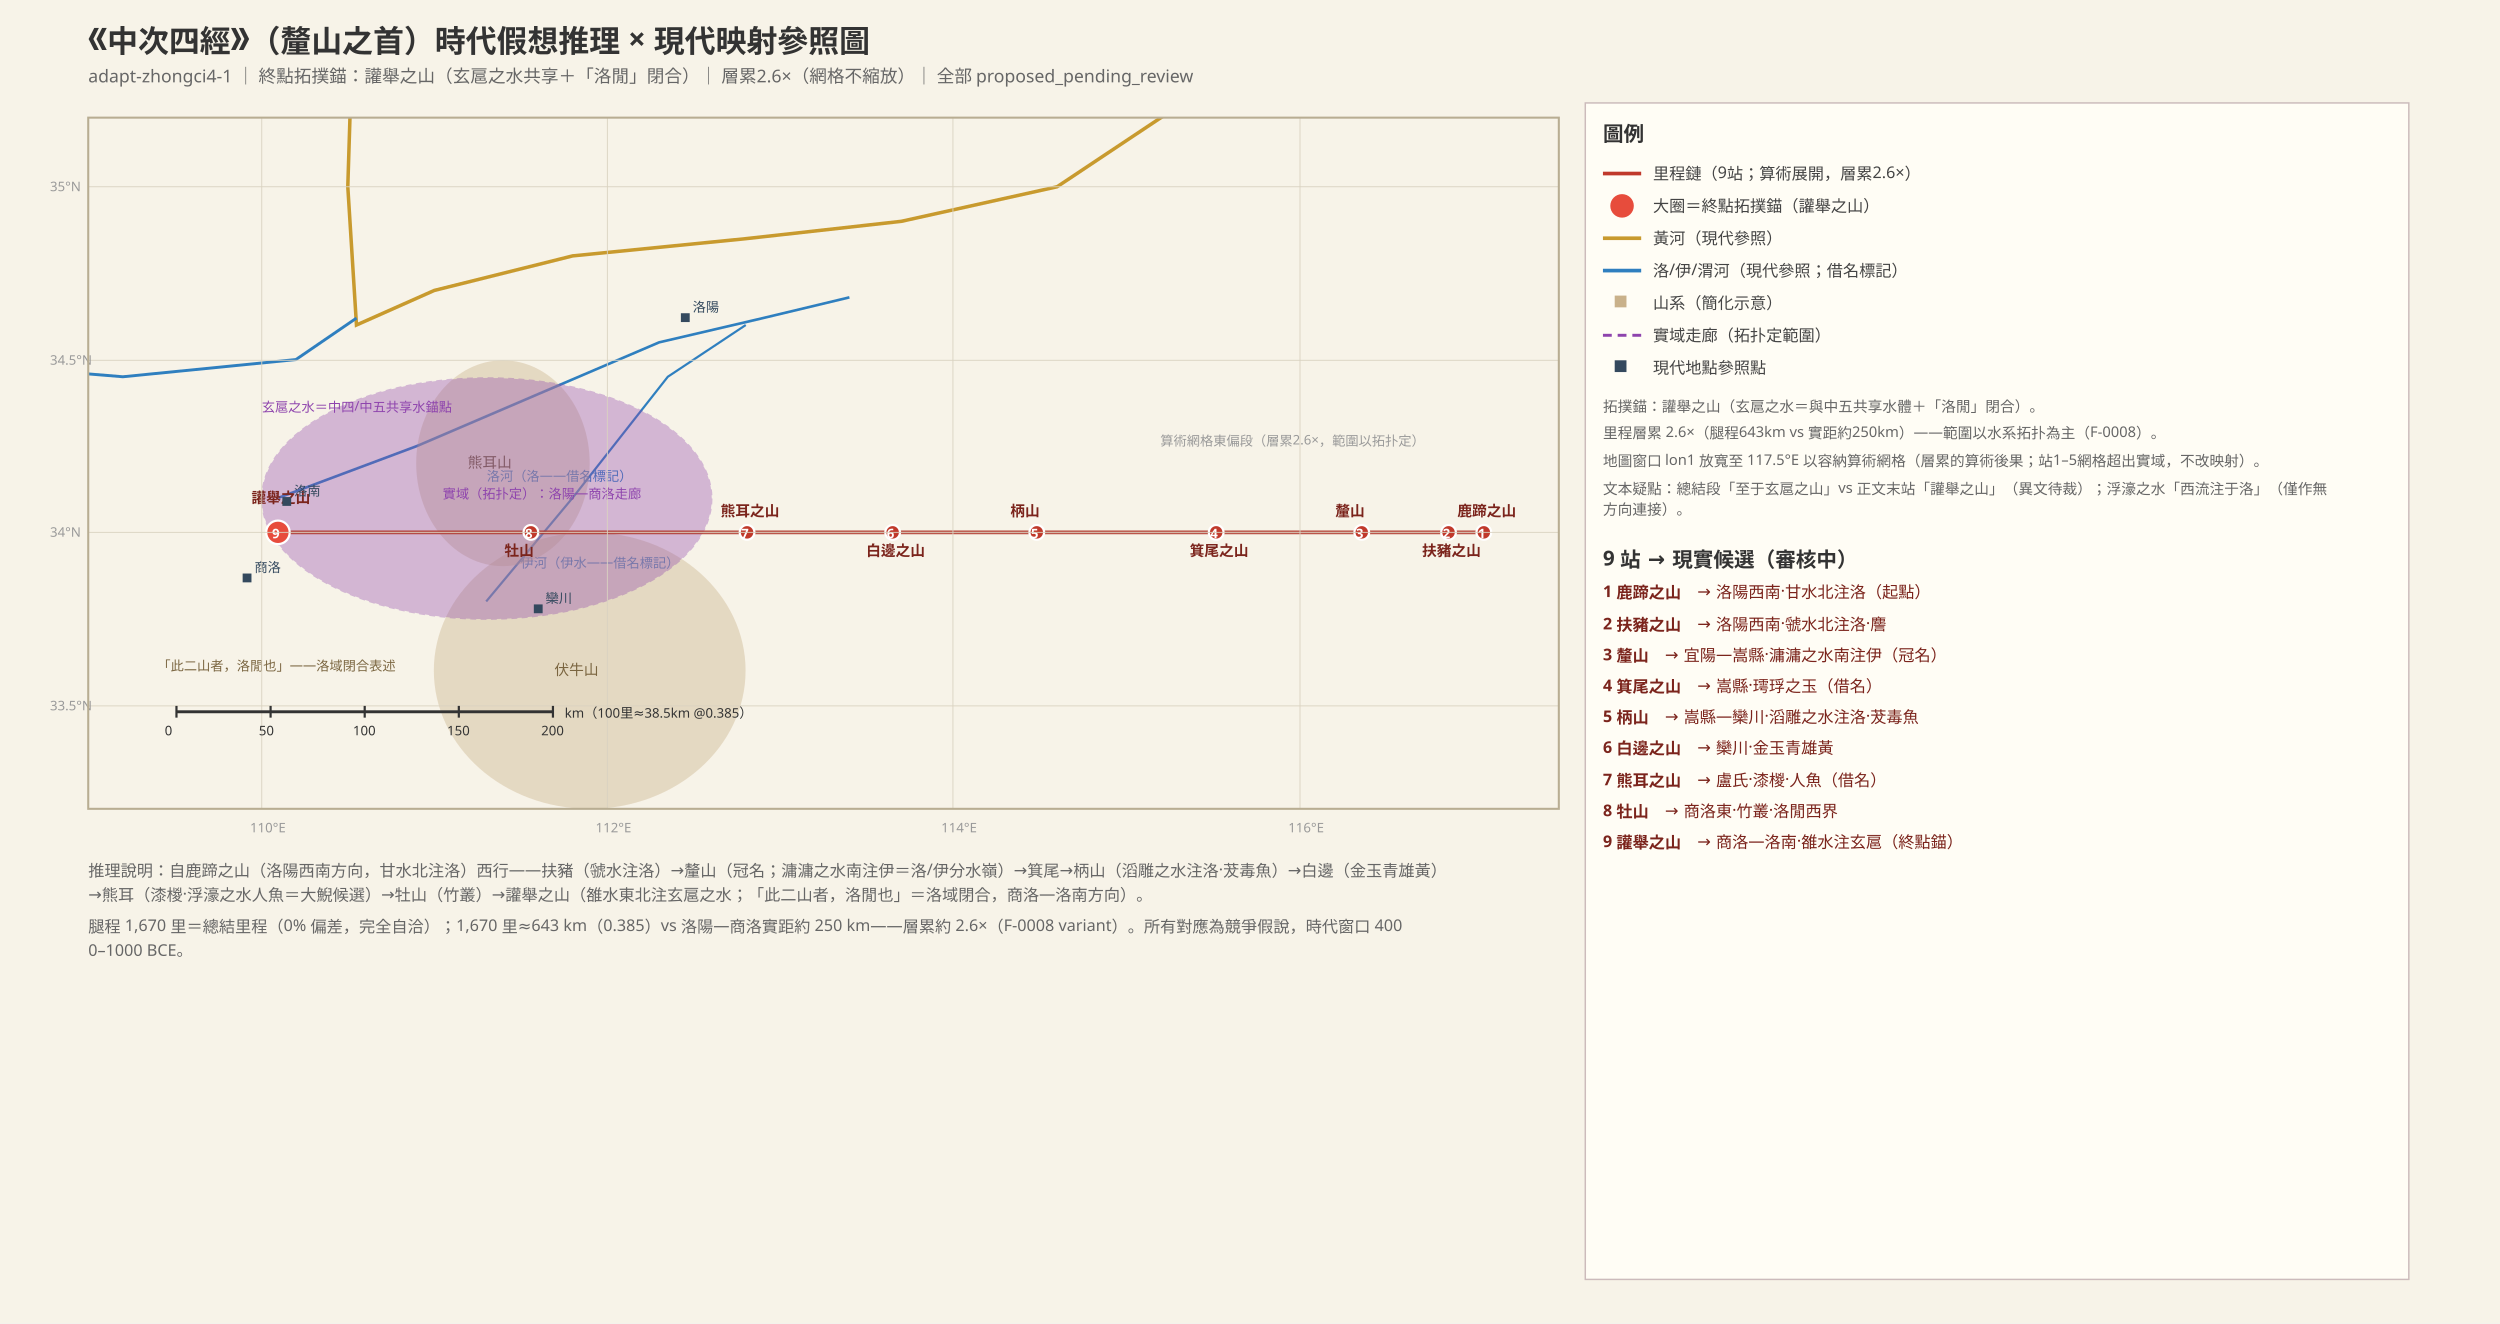
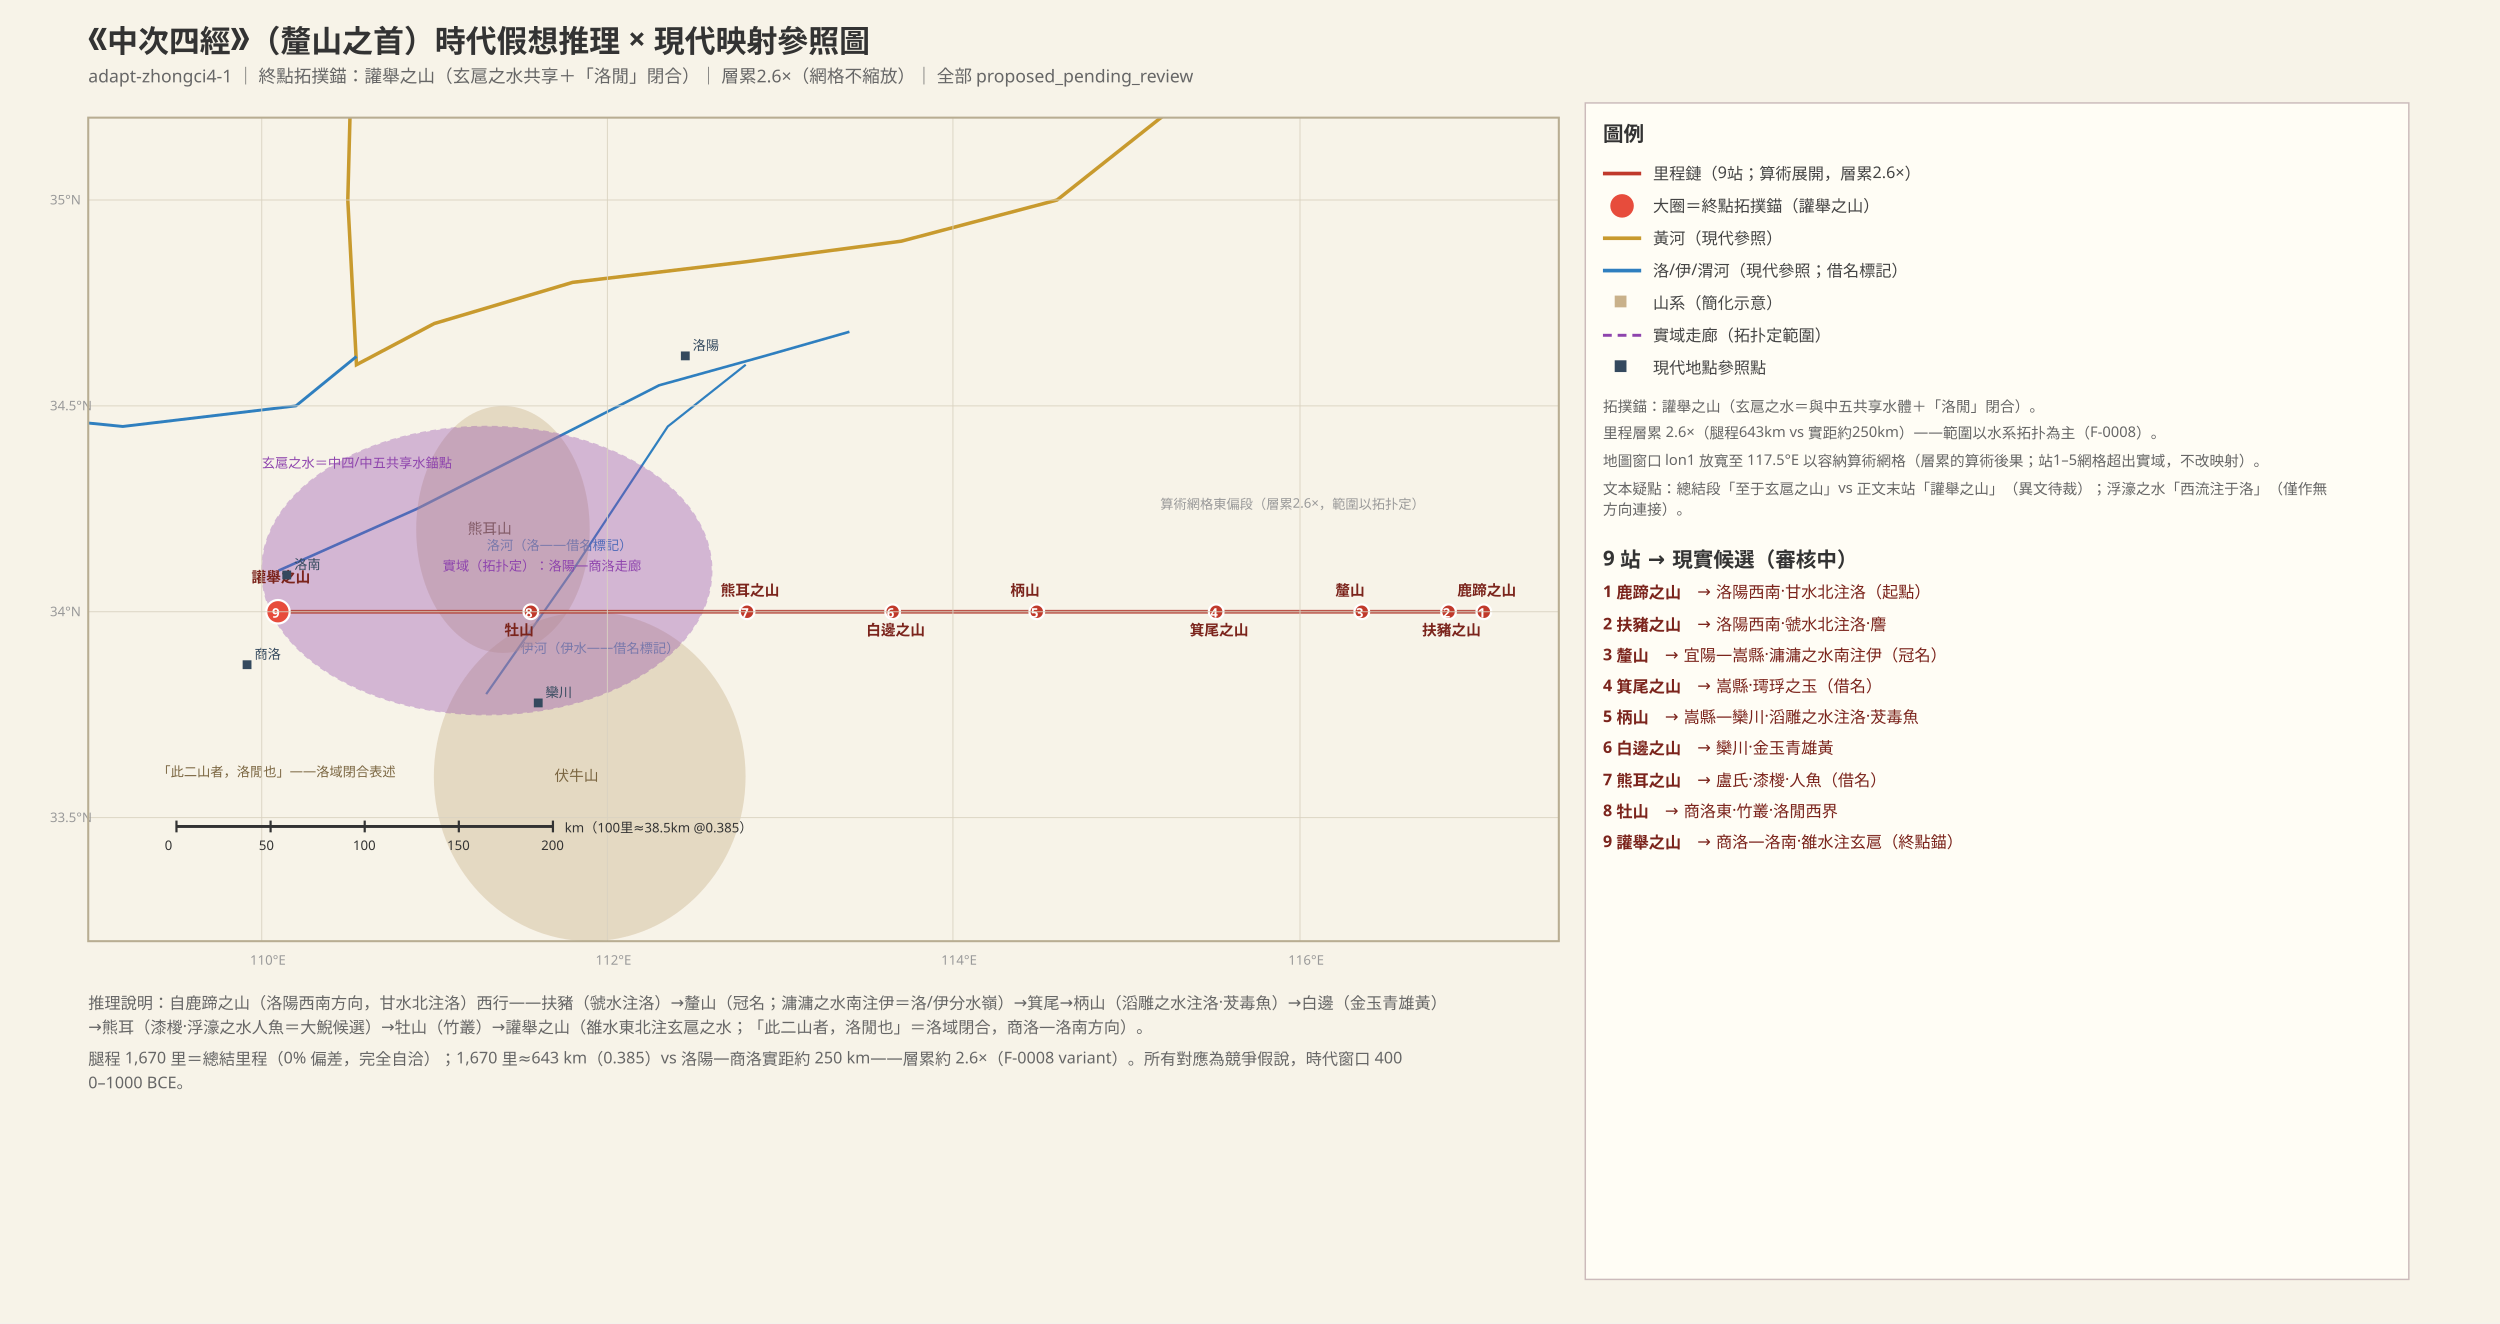
<svg xmlns="http://www.w3.org/2000/svg" width="1700" height="900" font-family="PingFang SC, Hiragino Sans GB, Microsoft YaHei, sans-serif">
  <rect width="1700" height="900" fill="#f7f3e8" />
  <defs>
    <marker id="arr" markerWidth="8" markerHeight="8" refX="7" refY="3" orient="auto">
      <path d="M0,0 L7,3 L0,6 Z" fill="#555" />
    </marker>
    <pattern id="sand" width="8" height="8" patternUnits="userSpaceOnUse">
      <rect width="8" height="8" fill="#efe3c0" />
      <circle cx="2" cy="2" r="0.8" fill="#d6b96a" />
      <circle cx="6" cy="6" r="0.8" fill="#d6b96a" />
    </pattern>
    <clipPath id="mapclip">
-       <rect x="60" y="80" width="1000" height="470" />
+       <rect x="60" y="80" width="1000" height="560" />
    </clipPath>
  </defs>
  <text x="60" y="34" font-size="21" font-weight="bold" fill="#333">《中次四經》（釐山之首）時代假想推理 × 現代映射參照圖</text>
  <text x="60" y="56" font-size="12" fill="#666">adapt-zhongci4-1 ｜ 終點拓撲錨：讙舉之山（玄扈之水共享＋「洛閒」閉合）｜ 層累2.6×（網格不縮放）｜ 全部 proposed_pending_review</text>
  <g clip-path="url(#mapclip)">
-     <polyline points="-1410.6,221.0 -1234.1,268.0 -1057.6,127.0 -940.0,-14.0 -787.1,-84.5 -645.9,-119.7 -551.8,-131.5 -481.2,-225.5 -410.6,-413.5 -340.0,-554.5 -269.4,-695.5 -187.1,-836.5 -128.2,-977.5 -10.6,-1118.5 118.8,-1165.5 224.7,-1165.5 307.1,-1118.5 365.9,-1048.0 365.9,-883.5 330.6,-695.5 283.5,-484.0 260.0,-272.5 242.4,-61.0 236.5,127.0 242.4,221.0 295.3,197.5 389.4,174.0 507.1,162.3 612.9,150.5 718.8,127.0 824.7,56.5 918.8,-14.0 1001.2,-178.5 1071.8,-343.0 1142.4,-437.0 1212.9,-484.0" fill="none" stroke="#c89a2e" stroke-width="2.4" />
-     <polyline points="-504.7,185.8 -351.8,197.5 -198.8,232.8 -57.6,244.5 83.5,256.2 201.2,244.5 242.4,216.3" fill="none" stroke="#2f7fbf" stroke-width="2" />
-     <polyline points="189.4,338.5 283.5,303.3 365.9,268.0 448.2,232.8 518.8,216.3 577.6,202.2" fill="none" stroke="#2f7fbf" stroke-width="1.8" />
-     <text x="331" y="327" font-size="9" fill="#2f7fbf">洛河（洛——借名標記）</text>
-     <polyline points="330.6,409.0 389.4,338.5 454.1,256.2 507.1,221.0" fill="none" stroke="#2f7fbf" stroke-width="1.5" />
-     <text x="354" y="386" font-size="9" fill="#2f7fbf">伊河（伊水——借名標記）</text>
-     <polyline points="448.2,-742.5 471.8,-554.5 412.9,-390.0 354.1,-131.5 289.4,-14.0 254.1,80.0" fill="none" stroke="#2f7fbf" stroke-width="1.6" />
-     <ellipse cx="342" cy="315" rx="59" ry="70" fill="#c9b18a" opacity="0.4" />
-     <text x="318" y="318" font-size="10" fill="#7a6540">熊耳山</text>
-     <ellipse cx="401" cy="456" rx="106" ry="94" fill="#c9b18a" opacity="0.4" />
-     <text x="377" y="459" font-size="10" fill="#7a6540">伏牛山</text>
-     <ellipse cx="331" cy="339" rx="153" ry="82" fill="#8e44ad" opacity="0.35" stroke="#8e44ad" stroke-dasharray="4 3" />
-     <text x="301" y="339" font-size="9" fill="#8e44ad">實域（拓扑定）：洛陽—商洛走廊</text>
-     <polyline points="1009.4,362.0 984.7,362.0 925.9,362.0 827.1,362.0 704.7,362.0 607.1,362.0 508.2,362.0 361.2,362.0 189.4,362.0" fill="none" stroke="#b03a2e" stroke-width="2.6" opacity="0.85" />
-     <circle cx="1009" cy="362" r="5" fill="#c0392b" stroke="#fff" stroke-width="1.5" />
-     <text x="1005" y="366" font-size="9" fill="#fff" font-weight="bold">1</text>
-     <text x="991" y="351" font-size="10" fill="#7b241c" font-weight="bold">鹿蹄之山</text>
-     <circle cx="985" cy="362" r="5" fill="#c0392b" stroke="#fff" stroke-width="1.5" />
-     <text x="981" y="366" font-size="9" fill="#fff" font-weight="bold">2</text>
-     <text x="967" y="378" font-size="10" fill="#7b241c" font-weight="bold">扶豬之山</text>
-     <circle cx="926" cy="362" r="5" fill="#c0392b" stroke="#fff" stroke-width="1.5" />
-     <text x="922" y="366" font-size="9" fill="#fff" font-weight="bold">3</text>
-     <text x="908" y="351" font-size="10" fill="#7b241c" font-weight="bold">釐山</text>
-     <circle cx="827" cy="362" r="5" fill="#c0392b" stroke="#fff" stroke-width="1.5" />
-     <text x="823" y="366" font-size="9" fill="#fff" font-weight="bold">4</text>
-     <text x="809" y="378" font-size="10" fill="#7b241c" font-weight="bold">箕尾之山</text>
-     <circle cx="705" cy="362" r="5" fill="#c0392b" stroke="#fff" stroke-width="1.5" />
-     <text x="701" y="366" font-size="9" fill="#fff" font-weight="bold">5</text>
-     <text x="687" y="351" font-size="10" fill="#7b241c" font-weight="bold">柄山</text>
-     <circle cx="607" cy="362" r="5" fill="#c0392b" stroke="#fff" stroke-width="1.5" />
-     <text x="603" y="366" font-size="9" fill="#fff" font-weight="bold">6</text>
-     <text x="589" y="378" font-size="10" fill="#7b241c" font-weight="bold">白邊之山</text>
-     <circle cx="508" cy="362" r="5" fill="#c0392b" stroke="#fff" stroke-width="1.5" />
-     <text x="504" y="366" font-size="9" fill="#fff" font-weight="bold">7</text>
-     <text x="490" y="351" font-size="10" fill="#7b241c" font-weight="bold">熊耳之山</text>
-     <circle cx="361" cy="362" r="5" fill="#c0392b" stroke="#fff" stroke-width="1.5" />
-     <text x="357" y="366" font-size="9" fill="#fff" font-weight="bold">8</text>
-     <text x="343" y="378" font-size="10" fill="#7b241c" font-weight="bold">牡山</text>
-     <circle cx="189" cy="362" r="8" fill="#e74c3c" stroke="#fff" stroke-width="1.5" />
-     <text x="185" y="366" font-size="9" fill="#fff" font-weight="bold">9</text>
-     <text x="171" y="342" font-size="10" fill="#7b241c" font-weight="bold">讙舉之山</text>
-     <text x="178" y="280" font-size="9" fill="#8e44ad">玄扈之水＝中四/中五共享水錨點</text>
-     <text x="107" y="456" font-size="9" fill="#7a6540">「此二山者，洛閒也」——洛域閉合表述</text>
-     <text x="789" y="303" font-size="9" fill="#999">算術網格東偏段（層累2.6×，範圍以拓扑定）</text>
-     <rect x="463" y="213" width="6" height="6" fill="#34495e" />
-     <text x="471" y="212" font-size="9" fill="#34495e">洛陽</text>
-     <rect x="363" y="411" width="6" height="6" fill="#34495e" />
-     <text x="371" y="410" font-size="9" fill="#34495e">欒川</text>
-     <rect x="192" y="338" width="6" height="6" fill="#34495e" />
-     <text x="200" y="337" font-size="9" fill="#34495e">洛南</text>
-     <rect x="165" y="390" width="6" height="6" fill="#34495e" />
-     <text x="173" y="389" font-size="9" fill="#34495e">商洛</text>
+     <polyline points="-1410.6,248.0 -1234.1,304.0 -1057.6,136.0 -940.0,-32.0 -787.1,-116.0 -645.9,-158.0 -551.8,-172.0 -481.2,-284.0 -410.6,-508.0 -340.0,-676.0 -269.4,-844.0 -187.1,-1012.0 -128.2,-1180.0 -10.6,-1348.0 118.8,-1404.0 224.7,-1404.0 307.1,-1348.0 365.9,-1264.0 365.9,-1068.0 330.6,-844.0 283.5,-592.0 260.0,-340.0 242.4,-88.0 236.5,136.0 242.4,248.0 295.3,220.0 389.4,192.0 507.1,178.0 612.9,164.0 718.8,136.0 824.7,52.0 918.8,-32.0 1001.2,-228.0 1071.8,-424.0 1142.4,-536.0 1212.9,-592.0" fill="none" stroke="#c89a2e" stroke-width="2.4" />
+     <polyline points="-504.7,206.0 -351.8,220.0 -198.8,262.0 -57.6,276.0 83.5,290.0 201.2,276.0 242.4,242.4" fill="none" stroke="#2f7fbf" stroke-width="2" />
+     <polyline points="189.4,388.0 283.5,346.0 365.9,304.0 448.2,262.0 518.8,242.4 577.6,225.6" fill="none" stroke="#2f7fbf" stroke-width="1.8" />
+     <text x="331" y="374" font-size="9" fill="#2f7fbf">洛河（洛——借名標記）</text>
+     <polyline points="330.6,472.0 389.4,388.0 454.1,290.0 507.1,248.0" fill="none" stroke="#2f7fbf" stroke-width="1.5" />
+     <text x="354" y="444" font-size="9" fill="#2f7fbf">伊河（伊水——借名標記）</text>
+     <polyline points="448.2,-900.0 471.8,-676.0 412.9,-480.0 354.1,-172.0 289.4,-32.0 254.1,80.0" fill="none" stroke="#2f7fbf" stroke-width="1.6" />
+     <ellipse cx="342" cy="360" rx="59" ry="84" fill="#c9b18a" opacity="0.4" />
+     <text x="318" y="363" font-size="10" fill="#7a6540">熊耳山</text>
+     <ellipse cx="401" cy="528" rx="106" ry="112" fill="#c9b18a" opacity="0.4" />
+     <text x="377" y="531" font-size="10" fill="#7a6540">伏牛山</text>
+     <ellipse cx="331" cy="388" rx="153" ry="98" fill="#8e44ad" opacity="0.35" stroke="#8e44ad" stroke-dasharray="4 3" />
+     <text x="301" y="388" font-size="9" fill="#8e44ad">實域（拓扑定）：洛陽—商洛走廊</text>
+     <polyline points="1009.4,416.0 984.7,416.0 925.9,416.0 827.1,416.0 704.7,416.0 607.1,416.0 508.2,416.0 361.2,416.0 189.4,416.0" fill="none" stroke="#b03a2e" stroke-width="2.6" opacity="0.85" />
+     <circle cx="1009" cy="416" r="5" fill="#c0392b" stroke="#fff" stroke-width="1.5" />
+     <text x="1005" y="420" font-size="9" fill="#fff" font-weight="bold">1</text>
+     <text x="991" y="405" font-size="10" fill="#7b241c" font-weight="bold">鹿蹄之山</text>
+     <circle cx="985" cy="416" r="5" fill="#c0392b" stroke="#fff" stroke-width="1.5" />
+     <text x="981" y="420" font-size="9" fill="#fff" font-weight="bold">2</text>
+     <text x="967" y="432" font-size="10" fill="#7b241c" font-weight="bold">扶豬之山</text>
+     <circle cx="926" cy="416" r="5" fill="#c0392b" stroke="#fff" stroke-width="1.5" />
+     <text x="922" y="420" font-size="9" fill="#fff" font-weight="bold">3</text>
+     <text x="908" y="405" font-size="10" fill="#7b241c" font-weight="bold">釐山</text>
+     <circle cx="827" cy="416" r="5" fill="#c0392b" stroke="#fff" stroke-width="1.5" />
+     <text x="823" y="420" font-size="9" fill="#fff" font-weight="bold">4</text>
+     <text x="809" y="432" font-size="10" fill="#7b241c" font-weight="bold">箕尾之山</text>
+     <circle cx="705" cy="416" r="5" fill="#c0392b" stroke="#fff" stroke-width="1.5" />
+     <text x="701" y="420" font-size="9" fill="#fff" font-weight="bold">5</text>
+     <text x="687" y="405" font-size="10" fill="#7b241c" font-weight="bold">柄山</text>
+     <circle cx="607" cy="416" r="5" fill="#c0392b" stroke="#fff" stroke-width="1.5" />
+     <text x="603" y="420" font-size="9" fill="#fff" font-weight="bold">6</text>
+     <text x="589" y="432" font-size="10" fill="#7b241c" font-weight="bold">白邊之山</text>
+     <circle cx="508" cy="416" r="5" fill="#c0392b" stroke="#fff" stroke-width="1.5" />
+     <text x="504" y="420" font-size="9" fill="#fff" font-weight="bold">7</text>
+     <text x="490" y="405" font-size="10" fill="#7b241c" font-weight="bold">熊耳之山</text>
+     <circle cx="361" cy="416" r="5" fill="#c0392b" stroke="#fff" stroke-width="1.5" />
+     <text x="357" y="420" font-size="9" fill="#fff" font-weight="bold">8</text>
+     <text x="343" y="432" font-size="10" fill="#7b241c" font-weight="bold">牡山</text>
+     <circle cx="189" cy="416" r="8" fill="#e74c3c" stroke="#fff" stroke-width="1.5" />
+     <text x="185" y="420" font-size="9" fill="#fff" font-weight="bold">9</text>
+     <text x="171" y="396" font-size="10" fill="#7b241c" font-weight="bold">讙舉之山</text>
+     <text x="178" y="318" font-size="9" fill="#8e44ad">玄扈之水＝中四/中五共享水錨點</text>
+     <text x="107" y="528" font-size="9" fill="#7a6540">「此二山者，洛閒也」——洛域閉合表述</text>
+     <text x="789" y="346" font-size="9" fill="#999">算術網格東偏段（層累2.6×，範圍以拓扑定）</text>
+     <rect x="463" y="239" width="6" height="6" fill="#34495e" />
+     <text x="471" y="238" font-size="9" fill="#34495e">洛陽</text>
+     <rect x="363" y="475" width="6" height="6" fill="#34495e" />
+     <text x="371" y="474" font-size="9" fill="#34495e">欒川</text>
+     <rect x="192" y="388" width="6" height="6" fill="#34495e" />
+     <text x="200" y="387" font-size="9" fill="#34495e">洛南</text>
+     <rect x="165" y="449" width="6" height="6" fill="#34495e" />
+     <text x="173" y="448" font-size="9" fill="#34495e">商洛</text>
  </g>
-   <line x1="178" y1="550" x2="178" y2="80" stroke="#d9d2c0" stroke-width="0.6" />
-   <text x="170" y="566" font-size="9" fill="#999">110°E</text>
-   <line x1="413" y1="550" x2="413" y2="80" stroke="#d9d2c0" stroke-width="0.6" />
-   <text x="405" y="566" font-size="9" fill="#999">112°E</text>
-   <line x1="648" y1="550" x2="648" y2="80" stroke="#d9d2c0" stroke-width="0.6" />
-   <text x="640" y="566" font-size="9" fill="#999">114°E</text>
-   <line x1="884" y1="550" x2="884" y2="80" stroke="#d9d2c0" stroke-width="0.6" />
-   <text x="876" y="566" font-size="9" fill="#999">116°E</text>
-   <line x1="60" y1="480" x2="1060" y2="480" stroke="#d9d2c0" stroke-width="0.6" />
-   <text x="34" y="483" font-size="9" fill="#999">33.5°N</text>
-   <line x1="60" y1="362" x2="1060" y2="362" stroke="#d9d2c0" stroke-width="0.6" />
-   <text x="34" y="365" font-size="9" fill="#999">34°N</text>
-   <line x1="60" y1="245" x2="1060" y2="245" stroke="#d9d2c0" stroke-width="0.6" />
-   <text x="34" y="248" font-size="9" fill="#999">34.5°N</text>
-   <line x1="60" y1="127" x2="1060" y2="127" stroke="#d9d2c0" stroke-width="0.6" />
-   <text x="34" y="130" font-size="9" fill="#999">35°N</text>
-   <rect x="60" y="80" width="1000" height="470" fill="none" stroke="#b8ad92" stroke-width="1.4" />
-   <line x1="120" y1="484" x2="376" y2="484" stroke="#333" stroke-width="2" />
-   <line x1="120" y1="480" x2="120" y2="488" stroke="#333" stroke-width="1.5" />
-   <text x="112" y="500" font-size="9" fill="#333">0</text>
-   <line x1="184" y1="480" x2="184" y2="488" stroke="#333" stroke-width="1.5" />
-   <text x="176" y="500" font-size="9" fill="#333">50</text>
-   <line x1="248" y1="480" x2="248" y2="488" stroke="#333" stroke-width="1.5" />
-   <text x="240" y="500" font-size="9" fill="#333">100</text>
-   <line x1="312" y1="480" x2="312" y2="488" stroke="#333" stroke-width="1.5" />
-   <text x="304" y="500" font-size="9" fill="#333">150</text>
-   <line x1="376" y1="480" x2="376" y2="488" stroke="#333" stroke-width="1.5" />
-   <text x="368" y="500" font-size="9" fill="#333">200</text>
-   <text x="384" y="488" font-size="9" fill="#333">km（100里≈38.5km @0.385）</text>
+   <line x1="178" y1="640" x2="178" y2="80" stroke="#d9d2c0" stroke-width="0.6" />
+   <text x="170" y="656" font-size="9" fill="#999">110°E</text>
+   <line x1="413" y1="640" x2="413" y2="80" stroke="#d9d2c0" stroke-width="0.6" />
+   <text x="405" y="656" font-size="9" fill="#999">112°E</text>
+   <line x1="648" y1="640" x2="648" y2="80" stroke="#d9d2c0" stroke-width="0.6" />
+   <text x="640" y="656" font-size="9" fill="#999">114°E</text>
+   <line x1="884" y1="640" x2="884" y2="80" stroke="#d9d2c0" stroke-width="0.6" />
+   <text x="876" y="656" font-size="9" fill="#999">116°E</text>
+   <line x1="60" y1="556" x2="1060" y2="556" stroke="#d9d2c0" stroke-width="0.6" />
+   <text x="34" y="559" font-size="9" fill="#999">33.5°N</text>
+   <line x1="60" y1="416" x2="1060" y2="416" stroke="#d9d2c0" stroke-width="0.6" />
+   <text x="34" y="419" font-size="9" fill="#999">34°N</text>
+   <line x1="60" y1="276" x2="1060" y2="276" stroke="#d9d2c0" stroke-width="0.6" />
+   <text x="34" y="279" font-size="9" fill="#999">34.5°N</text>
+   <line x1="60" y1="136" x2="1060" y2="136" stroke="#d9d2c0" stroke-width="0.6" />
+   <text x="34" y="139" font-size="9" fill="#999">35°N</text>
+   <rect x="60" y="80" width="1000" height="560" fill="none" stroke="#b8ad92" stroke-width="1.4" />
+   <line x1="120" y1="562" x2="376" y2="562" stroke="#333" stroke-width="2" />
+   <line x1="120" y1="558" x2="120" y2="566" stroke="#333" stroke-width="1.5" />
+   <text x="112" y="578" font-size="9" fill="#333">0</text>
+   <line x1="184" y1="558" x2="184" y2="566" stroke="#333" stroke-width="1.5" />
+   <text x="176" y="578" font-size="9" fill="#333">50</text>
+   <line x1="248" y1="558" x2="248" y2="566" stroke="#333" stroke-width="1.5" />
+   <text x="240" y="578" font-size="9" fill="#333">100</text>
+   <line x1="312" y1="558" x2="312" y2="566" stroke="#333" stroke-width="1.5" />
+   <text x="304" y="578" font-size="9" fill="#333">150</text>
+   <line x1="376" y1="558" x2="376" y2="566" stroke="#333" stroke-width="1.5" />
+   <text x="368" y="578" font-size="9" fill="#333">200</text>
+   <text x="384" y="566" font-size="9" fill="#333">km（100里≈38.5km @0.385）</text>
  <rect x="1078" y="70" width="560" height="800" fill="#fffdf5" stroke="#cbb" />
  <text x="1090" y="96" font-size="14" font-weight="bold" fill="#333">圖例</text>
  <line x1="1090" y1="118" x2="1116" y2="118" stroke="#c0392b" stroke-width="2.5" />
  <text x="1124" y="122" font-size="11" fill="#444">里程鏈（9站；算術展開，層累2.6×）</text>
  <circle cx="1103" cy="140" r="8" fill="#e74c3c" />
  <text x="1124" y="144" font-size="11" fill="#444">大圈＝終點拓撲錨（讙舉之山）</text>
  <line x1="1090" y1="162" x2="1116" y2="162" stroke="#c89a2e" stroke-width="2.5" />
  <text x="1124" y="166" font-size="11" fill="#444">黃河（現代參照）</text>
  <line x1="1090" y1="184" x2="1116" y2="184" stroke="#2f7fbf" stroke-width="2.5" />
  <text x="1124" y="188" font-size="11" fill="#444">洛/伊/渭河（現代參照；借名標記）</text>
  <rect x="1098" y="201" width="8" height="8" fill="#c9b18a" />
  <text x="1124" y="210" font-size="11" fill="#444">山系（簡化示意）</text>
  <line x1="1090" y1="228" x2="1116" y2="228" stroke="#8e44ad" stroke-width="2" stroke-dasharray="6 4" />
  <text x="1124" y="232" font-size="11" fill="#444">實域走廊（拓扑定範圍）</text>
  <rect x="1098" y="245" width="8" height="8" fill="#34495e" />
  <text x="1124" y="254" font-size="11" fill="#444">現代地點參照點</text>
  <text x="1090" y="280" font-size="10" fill="#666">拓撲錨：讙舉之山（玄扈之水＝與中五共享水體＋「洛閒」閉合）。</text>
  <text x="1090" y="298" font-size="10" fill="#666">里程層累 2.6×（腿程643km vs 實距約250km）——範圍以水系拓扑為主（F-0008）。</text>
  <text x="1090" y="317" font-size="10" fill="#666">地圖窗口 lon1 放寬至 117.5°E 以容納算術網格（層累的算術後果；站1–5網格超出實域，不改映射）。</text>
  <text x="1090" y="336" font-size="10" fill="#666">文本疑點：總結段「至于玄扈之山」vs 正文末站「讙舉之山」（異文待裁）；浮濠之水「西流注于洛」（僅作無</text>
  <text x="1090" y="350" font-size="10" fill="#666">方向連接）。</text>
  <text x="1090" y="384.5" font-size="14" font-weight="bold" fill="#333">9 站 → 現實候選（審核中）</text>
  <text x="1090" y="406" font-size="11" fill="#7b241c">
    <tspan font-weight="bold"> 1 鹿蹄之山</tspan>　→ 洛陽西南·甘水北注洛（起點）</text>
  <text x="1090" y="428" font-size="11" fill="#7b241c">
    <tspan font-weight="bold"> 2 扶豬之山</tspan>　→ 洛陽西南·虢水北注洛·䴦</text>
  <text x="1090" y="449" font-size="11" fill="#7b241c">
    <tspan font-weight="bold"> 3 釐山</tspan>　→ 宜陽—嵩縣·滽滽之水南注伊（冠名）</text>
  <text x="1090" y="470" font-size="11" fill="#7b241c">
    <tspan font-weight="bold"> 4 箕尾之山</tspan>　→ 嵩縣·㻬琈之玉（借名）</text>
  <text x="1090" y="491" font-size="11" fill="#7b241c">
    <tspan font-weight="bold"> 5 柄山</tspan>　→ 嵩縣—欒川·滔雕之水注洛·茇毒魚</text>
  <text x="1090" y="512" font-size="11" fill="#7b241c">
    <tspan font-weight="bold"> 6 白邊之山</tspan>　→ 欒川·金玉青雄黃</text>
  <text x="1090" y="534" font-size="11" fill="#7b241c">
    <tspan font-weight="bold"> 7 熊耳之山</tspan>　→ 盧氏·漆椶·人魚（借名）</text>
  <text x="1090" y="555" font-size="11" fill="#7b241c">
    <tspan font-weight="bold"> 8 牡山</tspan>　→ 商洛東·竹叢·洛閒西界</text>
  <text x="1090" y="576" font-size="11" fill="#7b241c">
    <tspan font-weight="bold"> 9 讙舉之山</tspan>　→ 商洛—洛南·雒水注玄扈（終點錨）</text>
-   <text x="60" y="596" font-size="11" fill="#666">推理說明：自鹿蹄之山（洛陽西南方向，甘水北注洛）西行——扶豬（虢水注洛）→釐山（冠名；滽滽之水南注伊＝洛/伊分水嶺）→箕尾→柄山（滔雕之水注洛·茇毒魚）→白邊（金玉青雄黃）</text>
-   <text x="60" y="612" font-size="11" fill="#666">→熊耳（漆椶·浮濠之水人魚＝大鯢候選）→牡山（竹叢）→讙舉之山（雒水東北注玄扈之水；「此二山者，洛閒也」＝洛域閉合，商洛—洛南方向）。</text>
-   <text x="60" y="634" font-size="11" fill="#666">腿程 1,670 里＝總結里程（0% 偏差，完全自洽）；1,670 里≈643 km（0.385）vs 洛陽—商洛實距約 250 km——層累約 2.6×（F-0008 variant）。所有對應為競爭假說，時代窗口 400</text>
-   <text x="60" y="650" font-size="11" fill="#666">0–1000 BCE。</text>
+   <text x="60" y="686" font-size="11" fill="#666">推理說明：自鹿蹄之山（洛陽西南方向，甘水北注洛）西行——扶豬（虢水注洛）→釐山（冠名；滽滽之水南注伊＝洛/伊分水嶺）→箕尾→柄山（滔雕之水注洛·茇毒魚）→白邊（金玉青雄黃）</text>
+   <text x="60" y="702" font-size="11" fill="#666">→熊耳（漆椶·浮濠之水人魚＝大鯢候選）→牡山（竹叢）→讙舉之山（雒水東北注玄扈之水；「此二山者，洛閒也」＝洛域閉合，商洛—洛南方向）。</text>
+   <text x="60" y="724" font-size="11" fill="#666">腿程 1,670 里＝總結里程（0% 偏差，完全自洽）；1,670 里≈643 km（0.385）vs 洛陽—商洛實距約 250 km——層累約 2.6×（F-0008 variant）。所有對應為競爭假說，時代窗口 400</text>
+   <text x="60" y="740" font-size="11" fill="#666">0–1000 BCE。</text>
</svg>
